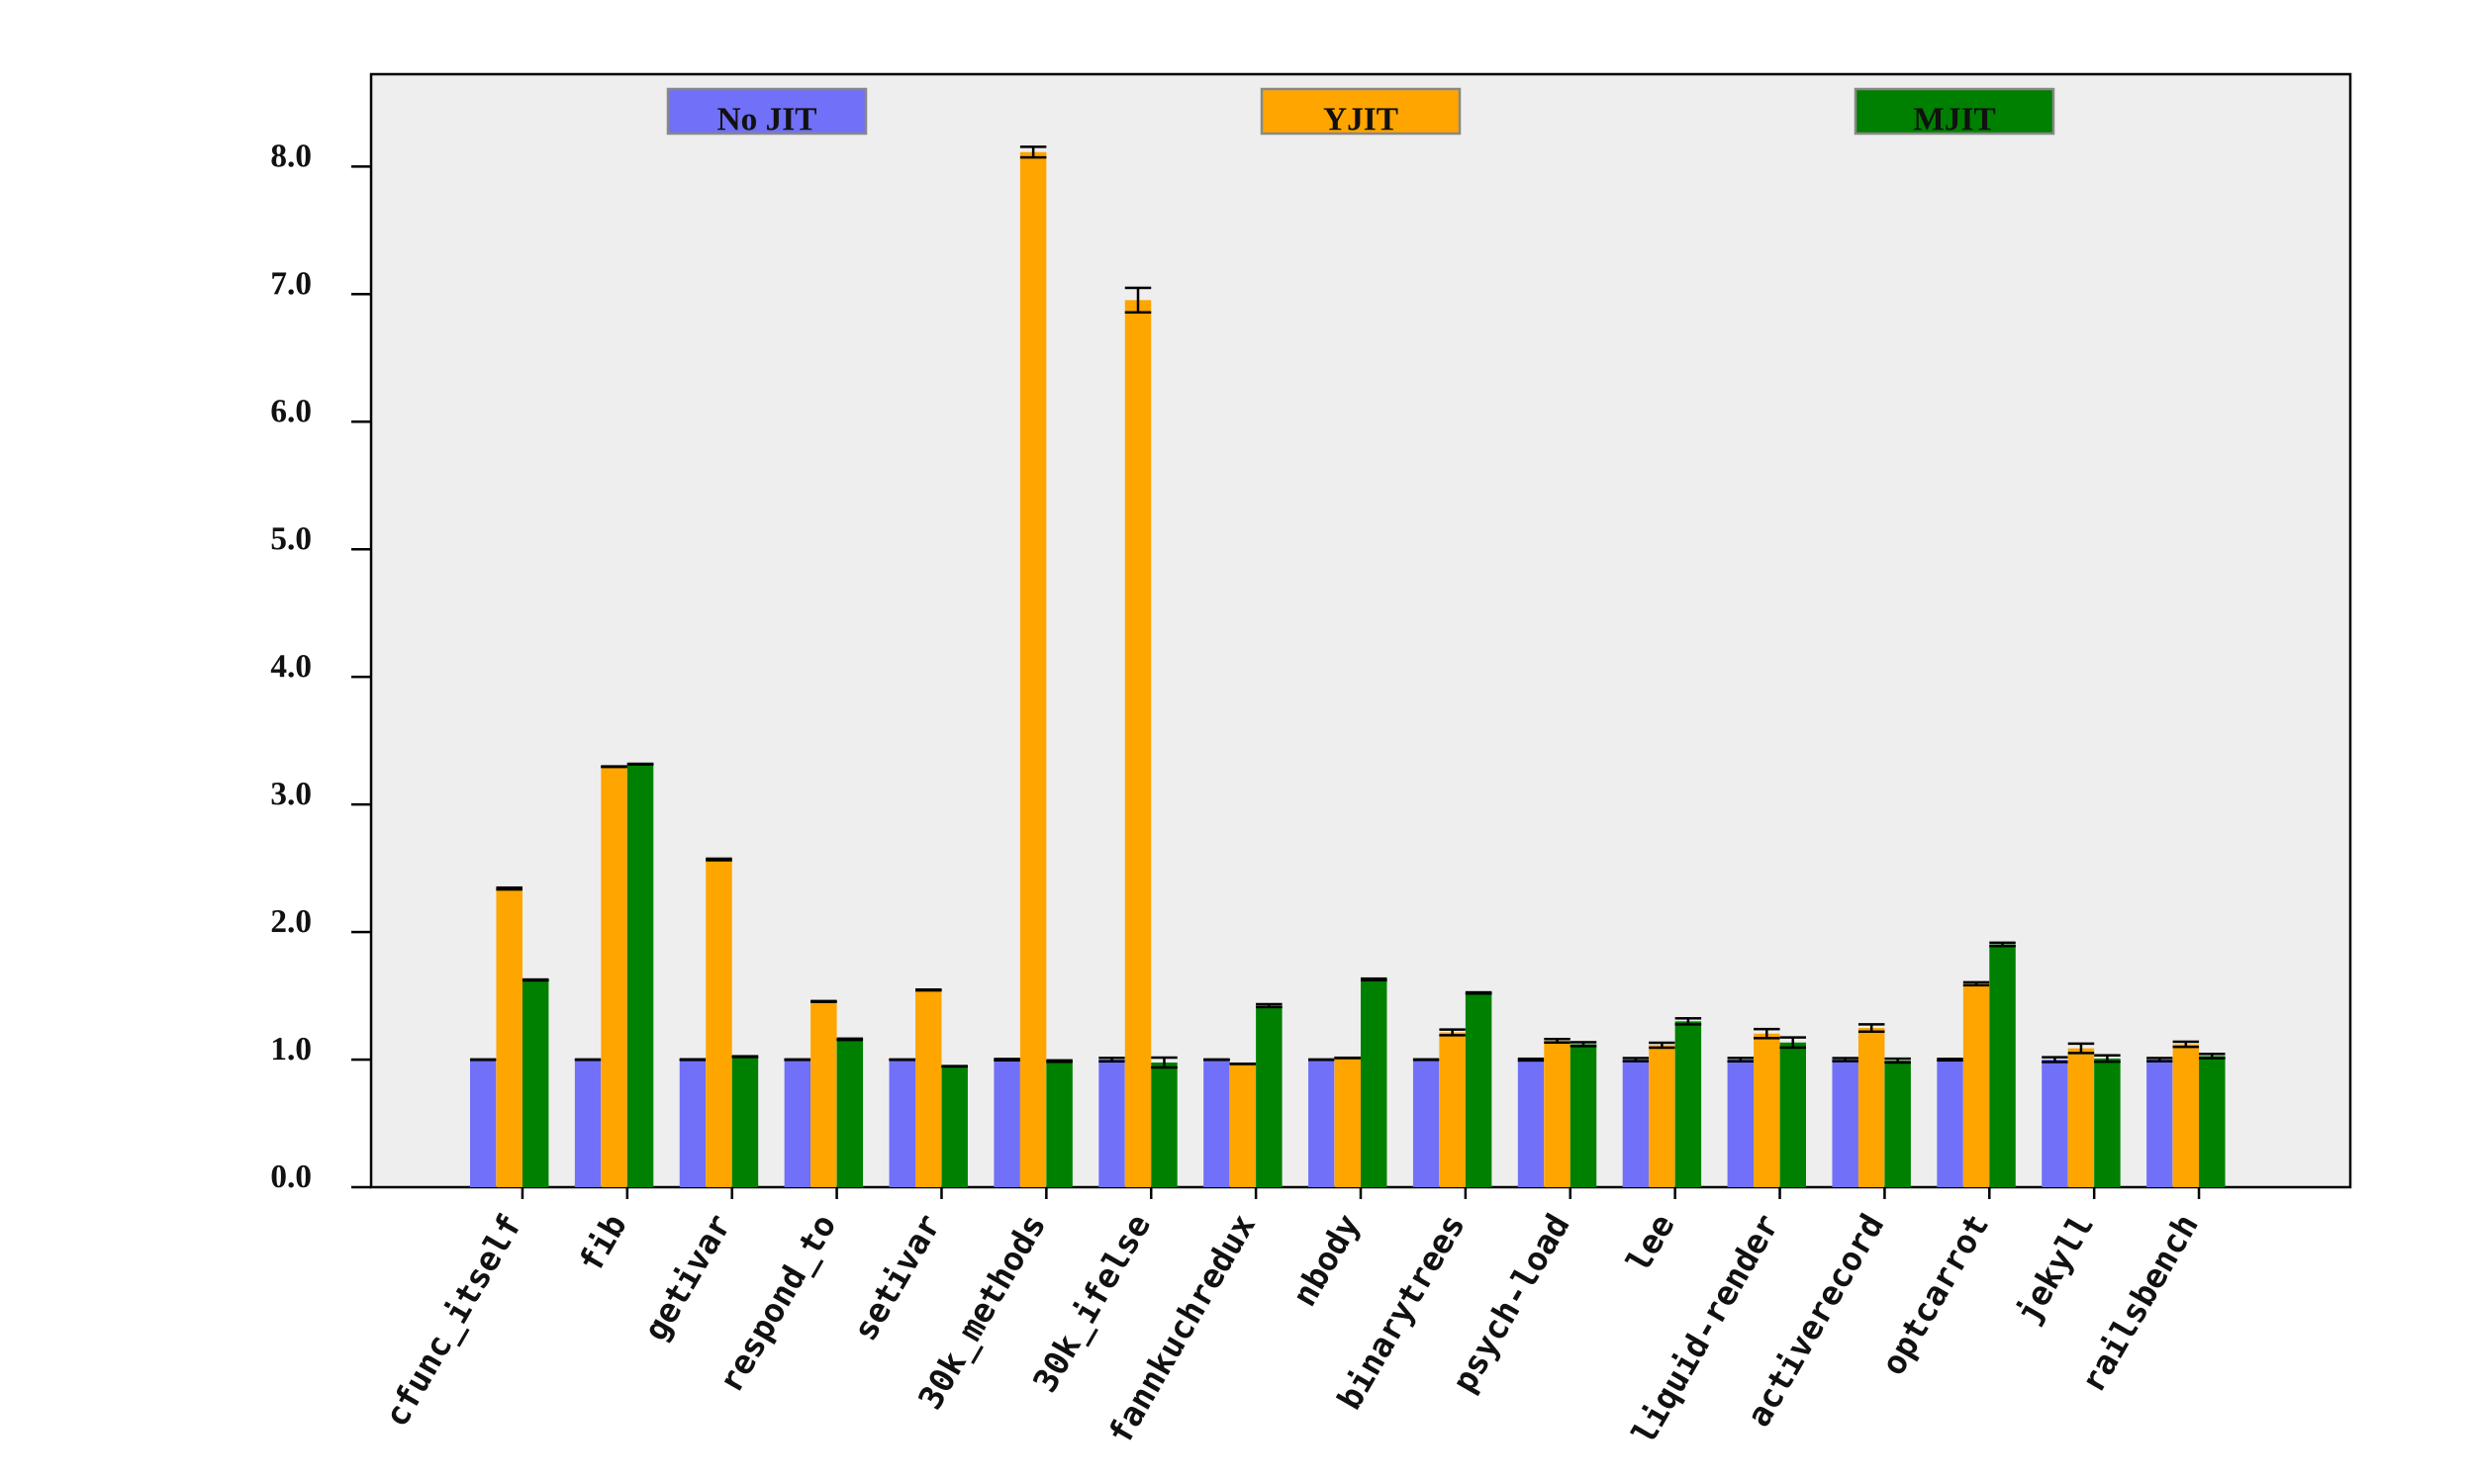
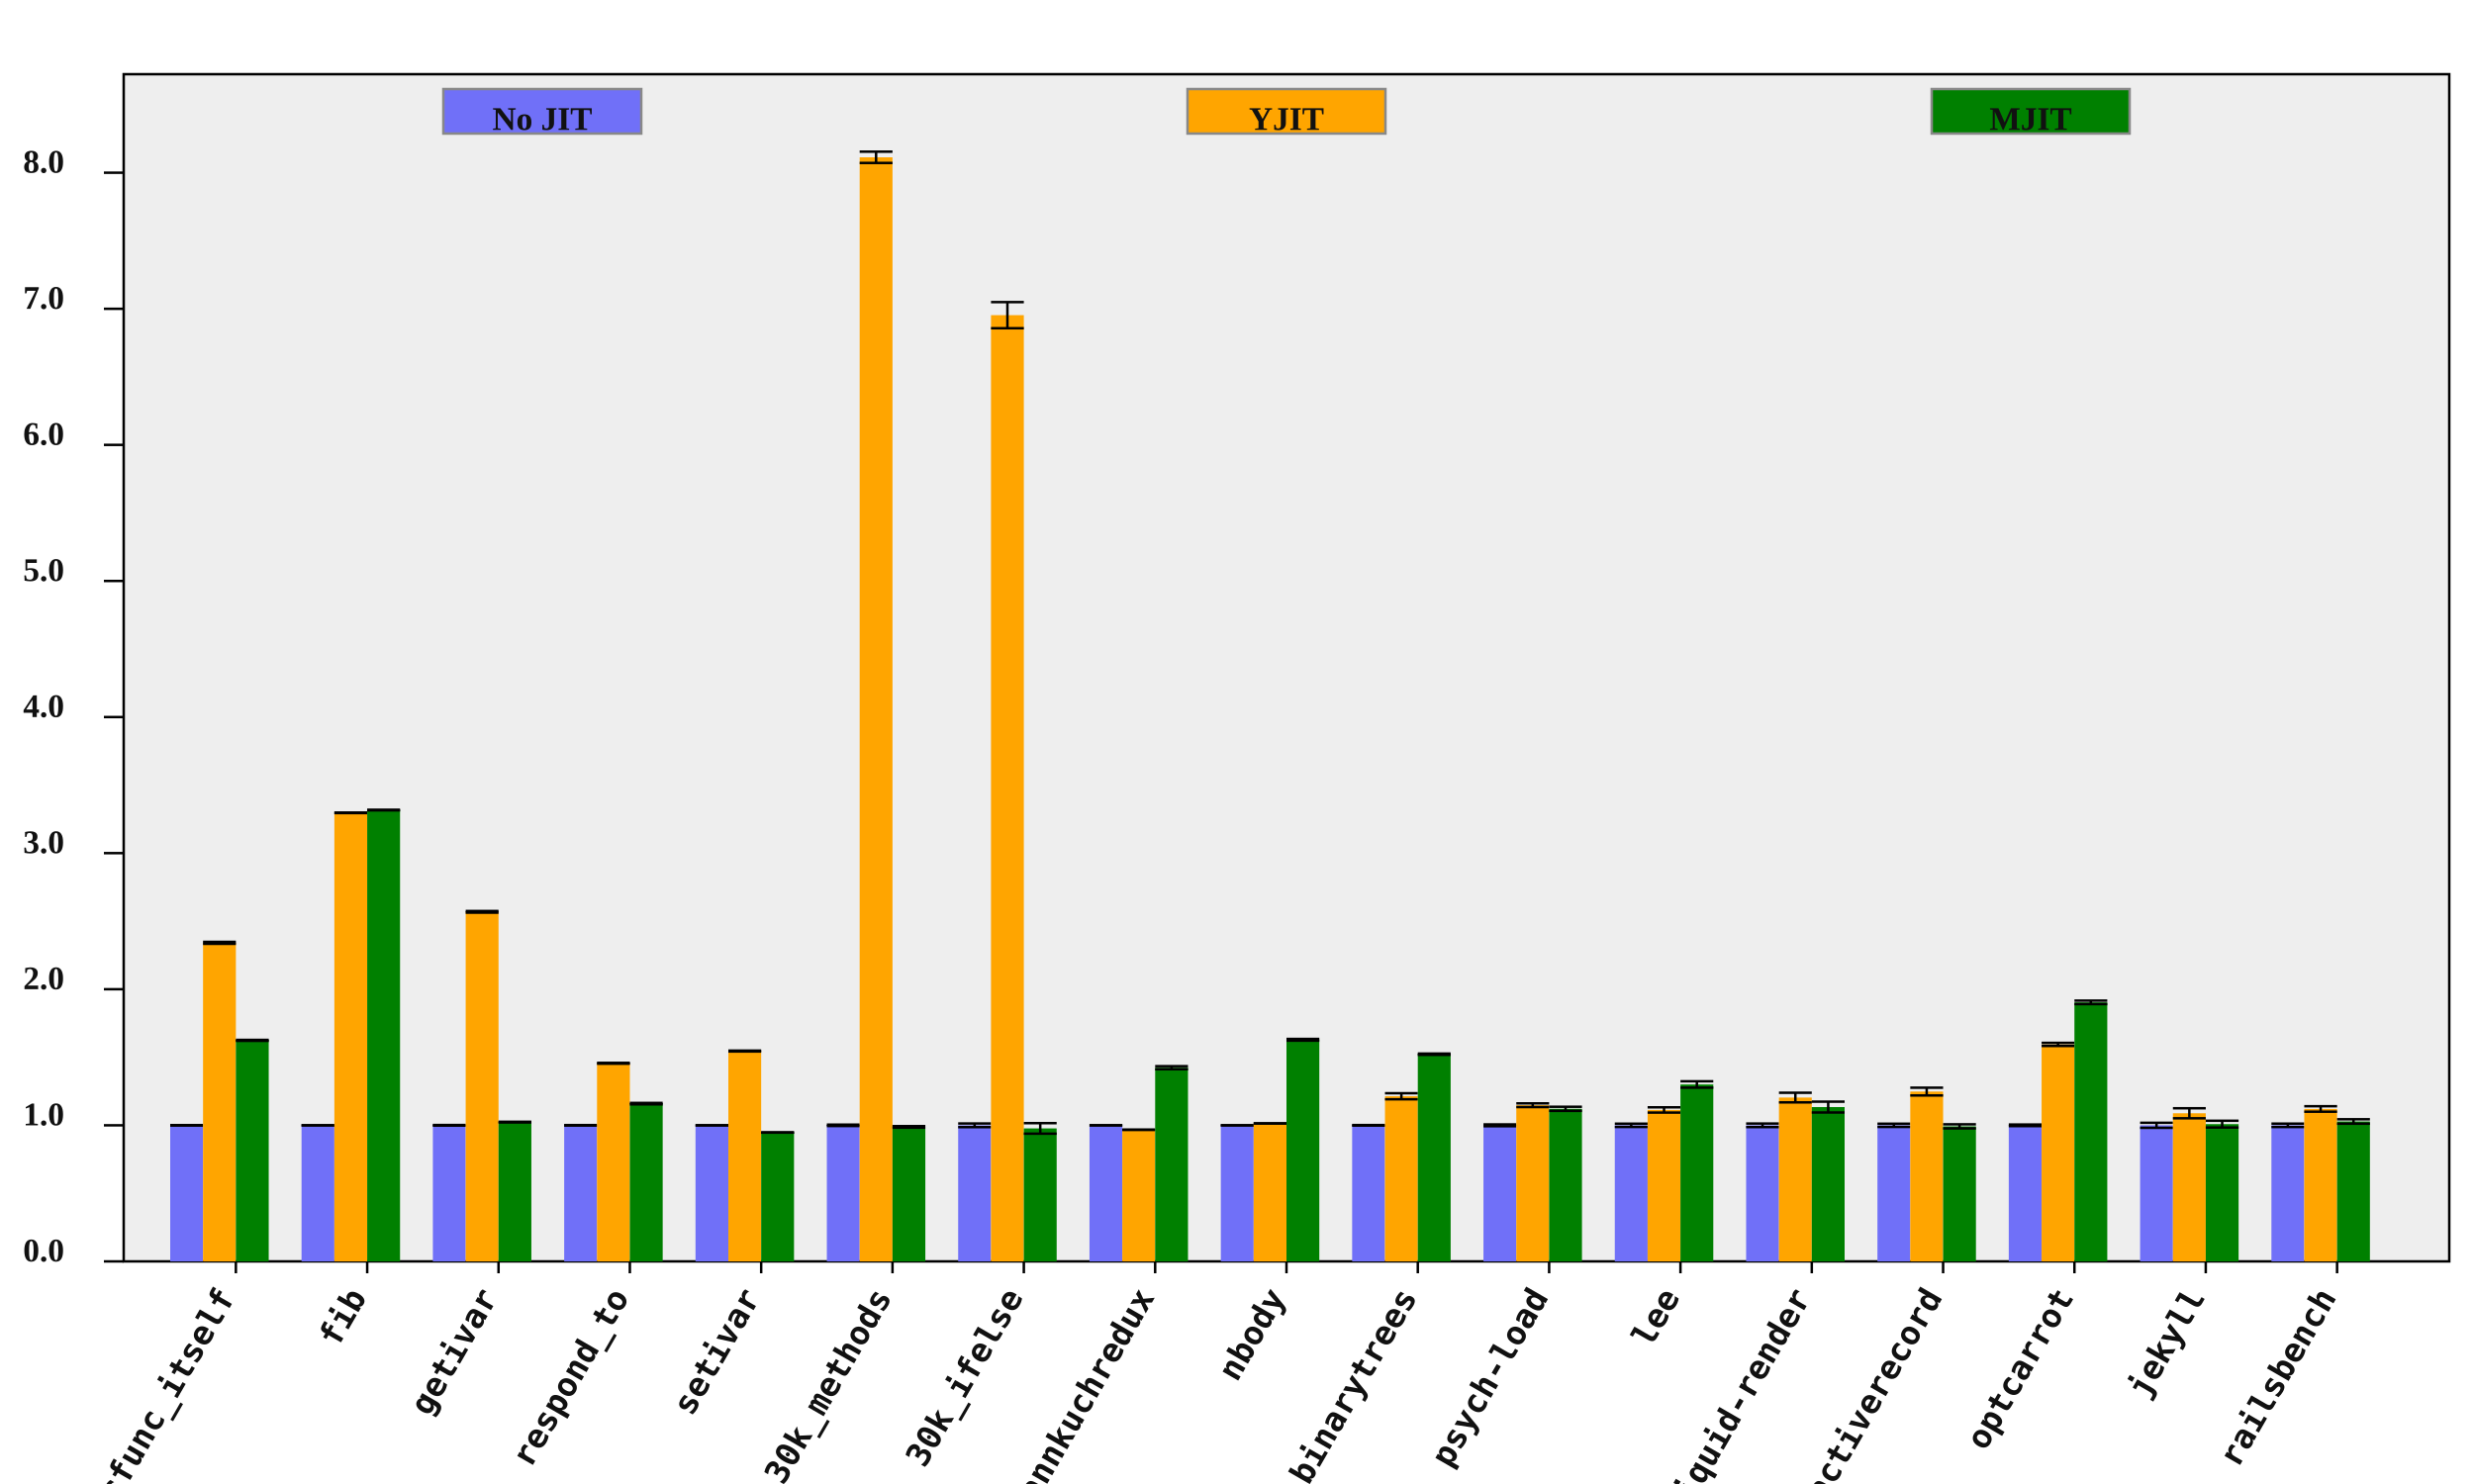
<svg xmlns="http://www.w3.org/2000/svg" viewBox="0 0 1000 600" width="100%" height="100%">
-   <rect x="150.0" y="30.0" width="800" height="450.0" stroke="#000" fill="#EEE" />
-   <line x1="142.0" y1="480.0" x2="150.0" y2="480.0" stroke="#000" />
-   <text x="126.0" y="480.0" text-anchor="end" font-weight="bold" font-size="small" fill="#111">
+   <rect x="50.0" y="30.0" width="940.0" height="480" stroke="#000" fill="#EEE" />
+   <line x1="42.0" y1="510" x2="50.0" y2="510" stroke="#000" />
+   <text x="26" y="510" text-anchor="end" font-weight="bold" font-size="small" fill="#111">
0.0
</text>
-   <line x1="142.0" y1="428.417" x2="150.0" y2="428.417" stroke="#000" />
-   <text x="126.0" y="428.417" text-anchor="end" font-weight="bold" font-size="small" fill="#111">
+   <line x1="42.0" y1="454.978" x2="50.0" y2="454.978" stroke="#000" />
+   <text x="26" y="454.978" text-anchor="end" font-weight="bold" font-size="small" fill="#111">
1.0
</text>
-   <line x1="142.0" y1="376.835" x2="150.0" y2="376.835" stroke="#000" />
-   <text x="126.0" y="376.835" text-anchor="end" font-weight="bold" font-size="small" fill="#111">
+   <line x1="42.0" y1="399.957" x2="50.0" y2="399.957" stroke="#000" />
+   <text x="26" y="399.957" text-anchor="end" font-weight="bold" font-size="small" fill="#111">
2.0
</text>
-   <line x1="142.0" y1="325.252" x2="150.0" y2="325.252" stroke="#000" />
-   <text x="126.0" y="325.252" text-anchor="end" font-weight="bold" font-size="small" fill="#111">
+   <line x1="42.0" y1="344.935" x2="50.0" y2="344.935" stroke="#000" />
+   <text x="26" y="344.935" text-anchor="end" font-weight="bold" font-size="small" fill="#111">
3.0
</text>
-   <line x1="142.0" y1="273.669" x2="150.0" y2="273.669" stroke="#000" />
-   <text x="126.0" y="273.669" text-anchor="end" font-weight="bold" font-size="small" fill="#111">
+   <line x1="42.0" y1="289.914" x2="50.0" y2="289.914" stroke="#000" />
+   <text x="26" y="289.914" text-anchor="end" font-weight="bold" font-size="small" fill="#111">
4.0
</text>
-   <line x1="142.0" y1="222.087" x2="150.0" y2="222.087" stroke="#000" />
-   <text x="126.0" y="222.087" text-anchor="end" font-weight="bold" font-size="small" fill="#111">
+   <line x1="42.0" y1="234.892" x2="50.0" y2="234.892" stroke="#000" />
+   <text x="26" y="234.892" text-anchor="end" font-weight="bold" font-size="small" fill="#111">
5.0
</text>
-   <line x1="142.0" y1="170.504" x2="150.0" y2="170.504" stroke="#000" />
-   <text x="126.0" y="170.504" text-anchor="end" font-weight="bold" font-size="small" fill="#111">
+   <line x1="42.0" y1="179.871" x2="50.0" y2="179.871" stroke="#000" />
+   <text x="26" y="179.871" text-anchor="end" font-weight="bold" font-size="small" fill="#111">
6.0
</text>
-   <line x1="142.0" y1="118.921" x2="150.0" y2="118.921" stroke="#000" />
-   <text x="126.0" y="118.921" text-anchor="end" font-weight="bold" font-size="small" fill="#111">
+   <line x1="42.0" y1="124.849" x2="50.0" y2="124.849" stroke="#000" />
+   <text x="26" y="124.849" text-anchor="end" font-weight="bold" font-size="small" fill="#111">
7.0
</text>
-   <line x1="142.0" y1="67.339" x2="150.0" y2="67.339" stroke="#000" />
-   <text x="126.0" y="67.339" text-anchor="end" font-weight="bold" font-size="small" fill="#111">
+   <line x1="42.0" y1="69.828" x2="50.0" y2="69.828" stroke="#000" />
+   <text x="26" y="69.828" text-anchor="end" font-weight="bold" font-size="small" fill="#111">
8.0
</text>
-   <rect x="270.0" y="36" width="80.0" height="18.0" fill="#7070f8" stroke="#888" />
-   <text x="310.0" y="52.5" font-size="small" text-anchor="middle" font-weight="bold" fill="#111">
+   <rect x="179.2" y="36" width="80.0" height="18.0" fill="#7070f8" stroke="#888" />
+   <text x="219.2" y="52.5" font-size="small" text-anchor="middle" font-weight="bold" fill="#111">
No JIT
</text>
-   <rect x="510.0" y="36" width="80.0" height="18.0" fill="orange" stroke="#888" />
-   <text x="550.0" y="52.5" font-size="small" text-anchor="middle" font-weight="bold" fill="#111">
+   <rect x="480" y="36" width="80.0" height="18.0" fill="orange" stroke="#888" />
+   <text x="520" y="52.5" font-size="small" text-anchor="middle" font-weight="bold" fill="#111">
YJIT
</text>
-   <rect x="750.0" y="36" width="80.0" height="18.0" fill="green" stroke="#888" />
-   <text x="790.0" y="52.5" font-size="small" text-anchor="middle" font-weight="bold" fill="#111">
+   <rect x="780.8" y="36" width="80.0" height="18.0" fill="green" stroke="#888" />
+   <text x="820.8" y="52.5" font-size="small" text-anchor="middle" font-weight="bold" fill="#111">
MJIT
</text>
-   <rect x="190.0" y="428.417" width="10.588" height="51.583" fill="#7070f8" />
-   <line x1="190.0" y1="428.34" x2="200.588" y2="428.34" stroke="#000" />
-   <line x1="190.0" y1="428.495" x2="200.588" y2="428.495" stroke="#000" />
-   <line x1="195.294" y1="428.34" x2="195.294" y2="428.495" stroke="#000" />
-   <rect x="200.588" y="359.252" width="10.588" height="120.748" fill="orange" />
-   <line x1="200.588" y1="358.878" x2="211.176" y2="358.878" stroke="#000" />
-   <line x1="200.588" y1="359.626" x2="211.176" y2="359.626" stroke="#000" />
-   <line x1="205.882" y1="358.878" x2="205.882" y2="359.626" stroke="#000" />
-   <rect x="211.176" y="396.215" width="10.588" height="83.785" fill="green" />
-   <line x1="211.176" y1="396.031" x2="221.765" y2="396.031" stroke="#000" />
-   <line x1="211.176" y1="396.4" x2="221.765" y2="396.4" stroke="#000" />
-   <line x1="216.471" y1="396.031" x2="216.471" y2="396.4" stroke="#000" />
-   <line x1="211.176" y1="480.0" x2="211.176" y2="484.8" stroke="#000" />
-   <text x="211.176" y="494.4" fill="#111" font-size="small" font-family="monospace" font-weight="bold" text-anchor="end" transform="rotate(-60, 211.1765, 494.4)">
+   <rect x="68.8" y="454.978" width="13.271" height="55.022" fill="#7070f8" />
+   <line x1="68.8" y1="454.896" x2="82.071" y2="454.896" stroke="#000" />
+   <line x1="68.8" y1="455.061" x2="82.071" y2="455.061" stroke="#000" />
+   <line x1="75.435" y1="454.896" x2="75.435" y2="455.061" stroke="#000" />
+   <rect x="82.071" y="381.202" width="13.271" height="128.798" fill="orange" />
+   <line x1="82.071" y1="380.803" x2="95.341" y2="380.803" stroke="#000" />
+   <line x1="82.071" y1="381.601" x2="95.341" y2="381.601" stroke="#000" />
+   <line x1="88.706" y1="380.803" x2="88.706" y2="381.601" stroke="#000" />
+   <rect x="95.341" y="420.63" width="13.271" height="89.37" fill="green" />
+   <line x1="95.341" y1="420.433" x2="108.612" y2="420.433" stroke="#000" />
+   <line x1="95.341" y1="420.827" x2="108.612" y2="420.827" stroke="#000" />
+   <line x1="101.976" y1="420.433" x2="101.976" y2="420.827" stroke="#000" />
+   <line x1="95.341" y1="510.0" x2="95.341" y2="514.8" stroke="#000" />
+   <text x="95.341" y="524.4" fill="#111" font-size="small" font-family="monospace" font-weight="bold" text-anchor="end" transform="rotate(-60, 95.34118, 524.4)">
cfunc_itself
</text>
-   <rect x="232.353" y="428.417" width="10.588" height="51.583" fill="#7070f8" />
-   <line x1="232.353" y1="428.397" x2="242.941" y2="428.397" stroke="#000" />
-   <line x1="232.353" y1="428.438" x2="242.941" y2="428.438" stroke="#000" />
-   <line x1="237.647" y1="428.397" x2="237.647" y2="428.438" stroke="#000" />
-   <rect x="242.941" y="309.968" width="10.588" height="170.032" fill="orange" />
-   <line x1="242.941" y1="309.871" x2="253.529" y2="309.871" stroke="#000" />
-   <line x1="242.941" y1="310.065" x2="253.529" y2="310.065" stroke="#000" />
-   <line x1="248.235" y1="309.871" x2="248.235" y2="310.065" stroke="#000" />
-   <rect x="253.529" y="308.926" width="10.588" height="171.074" fill="green" />
-   <line x1="253.529" y1="308.814" x2="264.118" y2="308.814" stroke="#000" />
-   <line x1="253.529" y1="309.038" x2="264.118" y2="309.038" stroke="#000" />
-   <line x1="258.824" y1="308.814" x2="258.824" y2="309.038" stroke="#000" />
-   <line x1="253.529" y1="480.0" x2="253.529" y2="484.8" stroke="#000" />
-   <text x="253.529" y="494.4" fill="#111" font-size="small" font-family="monospace" font-weight="bold" text-anchor="end" transform="rotate(-60, 253.5294, 494.4)">
+   <rect x="121.882" y="454.978" width="13.271" height="55.022" fill="#7070f8" />
+   <line x1="121.882" y1="454.957" x2="135.153" y2="454.957" stroke="#000" />
+   <line x1="121.882" y1="455" x2="135.153" y2="455" stroke="#000" />
+   <line x1="128.518" y1="454.957" x2="128.518" y2="455" stroke="#000" />
+   <rect x="135.153" y="328.632" width="13.271" height="181.368" fill="orange" />
+   <line x1="135.153" y1="328.529" x2="148.424" y2="328.529" stroke="#000" />
+   <line x1="135.153" y1="328.736" x2="148.424" y2="328.736" stroke="#000" />
+   <line x1="141.788" y1="328.529" x2="141.788" y2="328.736" stroke="#000" />
+   <rect x="148.424" y="327.521" width="13.271" height="182.479" fill="green" />
+   <line x1="148.424" y1="327.402" x2="161.694" y2="327.402" stroke="#000" />
+   <line x1="148.424" y1="327.641" x2="161.694" y2="327.641" stroke="#000" />
+   <line x1="155.059" y1="327.402" x2="155.059" y2="327.641" stroke="#000" />
+   <line x1="148.424" y1="510.0" x2="148.424" y2="514.8" stroke="#000" />
+   <text x="148.424" y="524.4" fill="#111" font-size="small" font-family="monospace" font-weight="bold" text-anchor="end" transform="rotate(-60, 148.4235, 524.4)">
fib
</text>
-   <rect x="274.706" y="428.417" width="10.588" height="51.583" fill="#7070f8" />
-   <line x1="274.706" y1="428.299" x2="285.294" y2="428.299" stroke="#000" />
-   <line x1="274.706" y1="428.536" x2="285.294" y2="428.536" stroke="#000" />
-   <line x1="280.0" y1="428.299" x2="280.0" y2="428.536" stroke="#000" />
-   <rect x="285.294" y="347.496" width="10.588" height="132.504" fill="orange" />
-   <line x1="285.294" y1="347.182" x2="295.882" y2="347.182" stroke="#000" />
-   <line x1="285.294" y1="347.81" x2="295.882" y2="347.81" stroke="#000" />
-   <line x1="290.588" y1="347.182" x2="290.588" y2="347.81" stroke="#000" />
-   <rect x="295.882" y="427.202" width="10.588" height="52.798" fill="green" />
-   <line x1="295.882" y1="427.069" x2="306.471" y2="427.069" stroke="#000" />
-   <line x1="295.882" y1="427.336" x2="306.471" y2="427.336" stroke="#000" />
-   <line x1="301.176" y1="427.069" x2="301.176" y2="427.336" stroke="#000" />
-   <line x1="295.882" y1="480.0" x2="295.882" y2="484.8" stroke="#000" />
-   <text x="295.882" y="494.4" fill="#111" font-size="small" font-family="monospace" font-weight="bold" text-anchor="end" transform="rotate(-60, 295.8824, 494.4)">
+   <rect x="174.965" y="454.978" width="13.271" height="55.022" fill="#7070f8" />
+   <line x1="174.965" y1="454.852" x2="188.235" y2="454.852" stroke="#000" />
+   <line x1="174.965" y1="455.105" x2="188.235" y2="455.105" stroke="#000" />
+   <line x1="181.6" y1="454.852" x2="181.6" y2="455.105" stroke="#000" />
+   <rect x="188.235" y="368.662" width="13.271" height="141.338" fill="orange" />
+   <line x1="188.235" y1="368.327" x2="201.506" y2="368.327" stroke="#000" />
+   <line x1="188.235" y1="368.997" x2="201.506" y2="368.997" stroke="#000" />
+   <line x1="194.871" y1="368.327" x2="194.871" y2="368.997" stroke="#000" />
+   <rect x="201.506" y="453.682" width="13.271" height="56.318" fill="green" />
+   <line x1="201.506" y1="453.54" x2="214.776" y2="453.54" stroke="#000" />
+   <line x1="201.506" y1="453.825" x2="214.776" y2="453.825" stroke="#000" />
+   <line x1="208.141" y1="453.54" x2="208.141" y2="453.825" stroke="#000" />
+   <line x1="201.506" y1="510.0" x2="201.506" y2="514.8" stroke="#000" />
+   <text x="201.506" y="524.4" fill="#111" font-size="small" font-family="monospace" font-weight="bold" text-anchor="end" transform="rotate(-60, 201.5059, 524.4)">
getivar
</text>
-   <rect x="317.059" y="428.417" width="10.588" height="51.583" fill="#7070f8" />
-   <line x1="317.059" y1="428.329" x2="327.647" y2="428.329" stroke="#000" />
-   <line x1="317.059" y1="428.506" x2="327.647" y2="428.506" stroke="#000" />
-   <line x1="322.353" y1="428.329" x2="322.353" y2="428.506" stroke="#000" />
-   <rect x="327.647" y="404.901" width="10.588" height="75.099" fill="orange" />
-   <line x1="327.647" y1="404.739" x2="338.235" y2="404.739" stroke="#000" />
-   <line x1="327.647" y1="405.063" x2="338.235" y2="405.063" stroke="#000" />
-   <line x1="332.941" y1="404.739" x2="332.941" y2="405.063" stroke="#000" />
-   <rect x="338.235" y="420.2" width="10.588" height="59.8" fill="green" />
-   <line x1="338.235" y1="419.927" x2="348.824" y2="419.927" stroke="#000" />
-   <line x1="338.235" y1="420.473" x2="348.824" y2="420.473" stroke="#000" />
-   <line x1="343.529" y1="419.927" x2="343.529" y2="420.473" stroke="#000" />
-   <line x1="338.235" y1="480.0" x2="338.235" y2="484.8" stroke="#000" />
-   <text x="338.235" y="494.4" fill="#111" font-size="small" font-family="monospace" font-weight="bold" text-anchor="end" transform="rotate(-60, 338.2353, 494.4)">
+   <rect x="228.047" y="454.978" width="13.271" height="55.022" fill="#7070f8" />
+   <line x1="228.047" y1="454.884" x2="241.318" y2="454.884" stroke="#000" />
+   <line x1="228.047" y1="455.073" x2="241.318" y2="455.073" stroke="#000" />
+   <line x1="234.682" y1="454.884" x2="234.682" y2="455.073" stroke="#000" />
+   <rect x="241.318" y="429.894" width="13.271" height="80.106" fill="orange" />
+   <line x1="241.318" y1="429.721" x2="254.588" y2="429.721" stroke="#000" />
+   <line x1="241.318" y1="430.067" x2="254.588" y2="430.067" stroke="#000" />
+   <line x1="247.953" y1="429.721" x2="247.953" y2="430.067" stroke="#000" />
+   <rect x="254.588" y="446.214" width="13.271" height="63.786" fill="green" />
+   <line x1="254.588" y1="445.923" x2="267.859" y2="445.923" stroke="#000" />
+   <line x1="254.588" y1="446.505" x2="267.859" y2="446.505" stroke="#000" />
+   <line x1="261.224" y1="445.923" x2="261.224" y2="446.505" stroke="#000" />
+   <line x1="254.588" y1="510.0" x2="254.588" y2="514.8" stroke="#000" />
+   <text x="254.588" y="524.4" fill="#111" font-size="small" font-family="monospace" font-weight="bold" text-anchor="end" transform="rotate(-60, 254.5882, 524.4)">
respond_to
</text>
-   <rect x="359.412" y="428.417" width="10.588" height="51.583" fill="#7070f8" />
-   <line x1="359.412" y1="428.392" x2="370" y2="428.392" stroke="#000" />
-   <line x1="359.412" y1="428.443" x2="370" y2="428.443" stroke="#000" />
-   <line x1="364.706" y1="428.392" x2="364.706" y2="428.443" stroke="#000" />
-   <rect x="370" y="400.269" width="10.588" height="79.731" fill="orange" />
-   <line x1="370" y1="400.096" x2="380.588" y2="400.096" stroke="#000" />
-   <line x1="370" y1="400.442" x2="380.588" y2="400.442" stroke="#000" />
-   <line x1="375.294" y1="400.096" x2="375.294" y2="400.442" stroke="#000" />
-   <rect x="380.588" y="431.134" width="10.588" height="48.866" fill="green" />
-   <line x1="380.588" y1="431.081" x2="391.176" y2="431.081" stroke="#000" />
-   <line x1="380.588" y1="431.187" x2="391.176" y2="431.187" stroke="#000" />
-   <line x1="385.882" y1="431.081" x2="385.882" y2="431.187" stroke="#000" />
-   <line x1="380.588" y1="480.0" x2="380.588" y2="484.8" stroke="#000" />
-   <text x="380.588" y="494.4" fill="#111" font-size="small" font-family="monospace" font-weight="bold" text-anchor="end" transform="rotate(-60, 380.5882, 494.4)">
+   <rect x="281.129" y="454.978" width="13.271" height="55.022" fill="#7070f8" />
+   <line x1="281.129" y1="454.951" x2="294.4" y2="454.951" stroke="#000" />
+   <line x1="281.129" y1="455.006" x2="294.4" y2="455.006" stroke="#000" />
+   <line x1="287.765" y1="454.951" x2="287.765" y2="455.006" stroke="#000" />
+   <rect x="294.4" y="424.953" width="13.271" height="85.047" fill="orange" />
+   <line x1="294.4" y1="424.769" x2="307.671" y2="424.769" stroke="#000" />
+   <line x1="294.4" y1="425.138" x2="307.671" y2="425.138" stroke="#000" />
+   <line x1="301.035" y1="424.769" x2="301.035" y2="425.138" stroke="#000" />
+   <rect x="307.671" y="457.876" width="13.271" height="52.124" fill="green" />
+   <line x1="307.671" y1="457.82" x2="320.941" y2="457.82" stroke="#000" />
+   <line x1="307.671" y1="457.933" x2="320.941" y2="457.933" stroke="#000" />
+   <line x1="314.306" y1="457.82" x2="314.306" y2="457.933" stroke="#000" />
+   <line x1="307.671" y1="510.0" x2="307.671" y2="514.8" stroke="#000" />
+   <text x="307.671" y="524.4" fill="#111" font-size="small" font-family="monospace" font-weight="bold" text-anchor="end" transform="rotate(-60, 307.6706, 524.4)">
setivar
</text>
-   <rect x="401.765" y="428.417" width="10.588" height="51.583" fill="#7070f8" />
-   <line x1="401.765" y1="428.154" x2="412.353" y2="428.154" stroke="#000" />
-   <line x1="401.765" y1="428.681" x2="412.353" y2="428.681" stroke="#000" />
-   <line x1="407.059" y1="428.154" x2="407.059" y2="428.681" stroke="#000" />
-   <rect x="412.353" y="61.5" width="10.588" height="418.5" fill="orange" />
-   <line x1="412.353" y1="59.36" x2="422.941" y2="59.36" stroke="#000" />
-   <line x1="412.353" y1="63.64" x2="422.941" y2="63.64" stroke="#000" />
-   <line x1="417.647" y1="59.36" x2="417.647" y2="63.64" stroke="#000" />
-   <rect x="422.941" y="429.016" width="10.588" height="50.984" fill="green" />
-   <line x1="422.941" y1="428.723" x2="433.529" y2="428.723" stroke="#000" />
-   <line x1="422.941" y1="429.308" x2="433.529" y2="429.308" stroke="#000" />
-   <line x1="428.235" y1="428.723" x2="428.235" y2="429.308" stroke="#000" />
-   <line x1="422.941" y1="480.0" x2="422.941" y2="484.8" stroke="#000" />
-   <text x="422.941" y="494.4" fill="#111" font-size="small" font-family="monospace" font-weight="bold" text-anchor="end" transform="rotate(-60, 422.9412, 494.4)">
+   <rect x="334.212" y="454.978" width="13.271" height="55.022" fill="#7070f8" />
+   <line x1="334.212" y1="454.698" x2="347.482" y2="454.698" stroke="#000" />
+   <line x1="334.212" y1="455.259" x2="347.482" y2="455.259" stroke="#000" />
+   <line x1="340.847" y1="454.698" x2="340.847" y2="455.259" stroke="#000" />
+   <rect x="347.482" y="63.6" width="13.271" height="446.4" fill="orange" />
+   <line x1="347.482" y1="61.318" x2="360.753" y2="61.318" stroke="#000" />
+   <line x1="347.482" y1="65.882" x2="360.753" y2="65.882" stroke="#000" />
+   <line x1="354.118" y1="61.318" x2="354.118" y2="65.882" stroke="#000" />
+   <rect x="360.753" y="455.617" width="13.271" height="54.383" fill="green" />
+   <line x1="360.753" y1="455.305" x2="374.024" y2="455.305" stroke="#000" />
+   <line x1="360.753" y1="455.929" x2="374.024" y2="455.929" stroke="#000" />
+   <line x1="367.388" y1="455.305" x2="367.388" y2="455.929" stroke="#000" />
+   <line x1="360.753" y1="510.0" x2="360.753" y2="514.8" stroke="#000" />
+   <text x="360.753" y="524.4" fill="#111" font-size="small" font-family="monospace" font-weight="bold" text-anchor="end" transform="rotate(-60, 360.7529, 524.4)">
30k_methods
</text>
-   <rect x="444.118" y="428.417" width="10.588" height="51.583" fill="#7070f8" />
-   <line x1="444.118" y1="427.725" x2="454.706" y2="427.725" stroke="#000" />
-   <line x1="444.118" y1="429.109" x2="454.706" y2="429.109" stroke="#000" />
-   <line x1="449.412" y1="427.725" x2="449.412" y2="429.109" stroke="#000" />
-   <rect x="454.706" y="121.337" width="10.588" height="358.663" fill="orange" />
-   <line x1="454.706" y1="116.384" x2="465.294" y2="116.384" stroke="#000" />
-   <line x1="454.706" y1="126.289" x2="465.294" y2="126.289" stroke="#000" />
-   <line x1="460" y1="116.384" x2="460" y2="126.289" stroke="#000" />
-   <rect x="465.294" y="429.59" width="10.588" height="50.41" fill="green" />
-   <line x1="465.294" y1="427.599" x2="475.882" y2="427.599" stroke="#000" />
-   <line x1="465.294" y1="431.581" x2="475.882" y2="431.581" stroke="#000" />
-   <line x1="470.588" y1="427.599" x2="470.588" y2="431.581" stroke="#000" />
-   <line x1="465.294" y1="480.0" x2="465.294" y2="484.8" stroke="#000" />
-   <text x="465.294" y="494.4" fill="#111" font-size="small" font-family="monospace" font-weight="bold" text-anchor="end" transform="rotate(-60, 465.2941, 494.4)">
+   <rect x="387.294" y="454.978" width="13.271" height="55.022" fill="#7070f8" />
+   <line x1="387.294" y1="454.24" x2="400.565" y2="454.24" stroke="#000" />
+   <line x1="387.294" y1="455.717" x2="400.565" y2="455.717" stroke="#000" />
+   <line x1="393.929" y1="454.24" x2="393.929" y2="455.717" stroke="#000" />
+   <rect x="400.565" y="127.426" width="13.271" height="382.574" fill="orange" />
+   <line x1="400.565" y1="122.143" x2="413.835" y2="122.143" stroke="#000" />
+   <line x1="400.565" y1="132.709" x2="413.835" y2="132.709" stroke="#000" />
+   <line x1="407.2" y1="122.143" x2="407.2" y2="132.709" stroke="#000" />
+   <rect x="413.835" y="456.229" width="13.271" height="53.771" fill="green" />
+   <line x1="413.835" y1="454.105" x2="427.106" y2="454.105" stroke="#000" />
+   <line x1="413.835" y1="458.354" x2="427.106" y2="458.354" stroke="#000" />
+   <line x1="420.471" y1="454.105" x2="420.471" y2="458.354" stroke="#000" />
+   <line x1="413.835" y1="510.0" x2="413.835" y2="514.8" stroke="#000" />
+   <text x="413.835" y="524.4" fill="#111" font-size="small" font-family="monospace" font-weight="bold" text-anchor="end" transform="rotate(-60, 413.8353, 524.4)">
30k_ifelse
</text>
-   <rect x="486.471" y="428.417" width="10.588" height="51.583" fill="#7070f8" />
-   <line x1="486.471" y1="428.388" x2="497.059" y2="428.388" stroke="#000" />
-   <line x1="486.471" y1="428.447" x2="497.059" y2="428.447" stroke="#000" />
-   <line x1="491.765" y1="428.388" x2="491.765" y2="428.447" stroke="#000" />
-   <rect x="497.059" y="430.108" width="10.588" height="49.892" fill="orange" />
-   <line x1="497.059" y1="430.079" x2="507.647" y2="430.079" stroke="#000" />
-   <line x1="497.059" y1="430.137" x2="507.647" y2="430.137" stroke="#000" />
-   <line x1="502.353" y1="430.079" x2="502.353" y2="430.137" stroke="#000" />
-   <rect x="507.647" y="406.583" width="10.588" height="73.417" fill="green" />
-   <line x1="507.647" y1="406" x2="518.235" y2="406" stroke="#000" />
-   <line x1="507.647" y1="407.166" x2="518.235" y2="407.166" stroke="#000" />
-   <line x1="512.941" y1="406" x2="512.941" y2="407.166" stroke="#000" />
-   <line x1="507.647" y1="480.0" x2="507.647" y2="484.8" stroke="#000" />
-   <text x="507.647" y="494.4" fill="#111" font-size="small" font-family="monospace" font-weight="bold" text-anchor="end" transform="rotate(-60, 507.6471, 494.4)">
+   <rect x="440.376" y="454.978" width="13.271" height="55.022" fill="#7070f8" />
+   <line x1="440.376" y1="454.947" x2="453.647" y2="454.947" stroke="#000" />
+   <line x1="440.376" y1="455.01" x2="453.647" y2="455.01" stroke="#000" />
+   <line x1="447.012" y1="454.947" x2="447.012" y2="455.01" stroke="#000" />
+   <rect x="453.647" y="456.782" width="13.271" height="53.218" fill="orange" />
+   <line x1="453.647" y1="456.751" x2="466.918" y2="456.751" stroke="#000" />
+   <line x1="453.647" y1="456.813" x2="466.918" y2="456.813" stroke="#000" />
+   <line x1="460.282" y1="456.751" x2="460.282" y2="456.813" stroke="#000" />
+   <rect x="466.918" y="431.688" width="13.271" height="78.312" fill="green" />
+   <line x1="466.918" y1="431.067" x2="480.188" y2="431.067" stroke="#000" />
+   <line x1="466.918" y1="432.31" x2="480.188" y2="432.31" stroke="#000" />
+   <line x1="473.553" y1="431.067" x2="473.553" y2="432.31" stroke="#000" />
+   <line x1="466.918" y1="510.0" x2="466.918" y2="514.8" stroke="#000" />
+   <text x="466.918" y="524.4" fill="#111" font-size="small" font-family="monospace" font-weight="bold" text-anchor="end" transform="rotate(-60, 466.9176, 524.4)">
fannkuchredux
</text>
-   <rect x="528.824" y="428.417" width="10.588" height="51.583" fill="#7070f8" />
-   <line x1="528.824" y1="428.4" x2="539.412" y2="428.4" stroke="#000" />
-   <line x1="528.824" y1="428.434" x2="539.412" y2="428.434" stroke="#000" />
-   <line x1="534.118" y1="428.4" x2="534.118" y2="428.434" stroke="#000" />
-   <rect x="539.412" y="427.702" width="10.588" height="52.298" fill="orange" />
-   <line x1="539.412" y1="427.677" x2="550.0" y2="427.677" stroke="#000" />
-   <line x1="539.412" y1="427.726" x2="550.0" y2="427.726" stroke="#000" />
-   <line x1="544.706" y1="427.677" x2="544.706" y2="427.726" stroke="#000" />
-   <rect x="550" y="395.999" width="10.588" height="84.001" fill="green" />
-   <line x1="550" y1="395.671" x2="560.588" y2="395.671" stroke="#000" />
-   <line x1="550" y1="396.328" x2="560.588" y2="396.328" stroke="#000" />
-   <line x1="555.294" y1="395.671" x2="555.294" y2="396.328" stroke="#000" />
-   <line x1="550" y1="480.0" x2="550" y2="484.8" stroke="#000" />
-   <text x="550" y="494.4" fill="#111" font-size="small" font-family="monospace" font-weight="bold" text-anchor="end" transform="rotate(-60, 550, 494.4)">
+   <rect x="493.459" y="454.978" width="13.271" height="55.022" fill="#7070f8" />
+   <line x1="493.459" y1="454.96" x2="506.729" y2="454.96" stroke="#000" />
+   <line x1="493.459" y1="454.997" x2="506.729" y2="454.997" stroke="#000" />
+   <line x1="500.094" y1="454.96" x2="500.094" y2="454.997" stroke="#000" />
+   <rect x="506.729" y="454.215" width="13.271" height="55.785" fill="orange" />
+   <line x1="506.729" y1="454.189" x2="520.0" y2="454.189" stroke="#000" />
+   <line x1="506.729" y1="454.241" x2="520.0" y2="454.241" stroke="#000" />
+   <line x1="513.365" y1="454.189" x2="513.365" y2="454.241" stroke="#000" />
+   <rect x="520" y="420.399" width="13.271" height="89.601" fill="green" />
+   <line x1="520" y1="420.049" x2="533.271" y2="420.049" stroke="#000" />
+   <line x1="520" y1="420.75" x2="533.271" y2="420.75" stroke="#000" />
+   <line x1="526.635" y1="420.049" x2="526.635" y2="420.75" stroke="#000" />
+   <line x1="520" y1="510.0" x2="520" y2="514.8" stroke="#000" />
+   <text x="520" y="524.4" fill="#111" font-size="small" font-family="monospace" font-weight="bold" text-anchor="end" transform="rotate(-60, 520, 524.4)">
nbody
</text>
-   <rect x="571.176" y="428.417" width="10.588" height="51.583" fill="#7070f8" />
-   <line x1="571.176" y1="428.319" x2="581.765" y2="428.319" stroke="#000" />
-   <line x1="571.176" y1="428.516" x2="581.765" y2="428.516" stroke="#000" />
-   <line x1="576.471" y1="428.319" x2="576.471" y2="428.516" stroke="#000" />
-   <rect x="581.765" y="417.403" width="10.588" height="62.597" fill="orange" />
-   <line x1="581.765" y1="416.255" x2="592.353" y2="416.255" stroke="#000" />
-   <line x1="581.765" y1="418.55" x2="592.353" y2="418.55" stroke="#000" />
-   <line x1="587.059" y1="416.255" x2="587.059" y2="418.55" stroke="#000" />
-   <rect x="592.353" y="401.466" width="10.588" height="78.534" fill="green" />
-   <line x1="592.353" y1="401.221" x2="602.941" y2="401.221" stroke="#000" />
-   <line x1="592.353" y1="401.712" x2="602.941" y2="401.712" stroke="#000" />
-   <line x1="597.647" y1="401.221" x2="597.647" y2="401.712" stroke="#000" />
-   <line x1="592.353" y1="480.0" x2="592.353" y2="484.8" stroke="#000" />
-   <text x="592.353" y="494.4" fill="#111" font-size="small" font-family="monospace" font-weight="bold" text-anchor="end" transform="rotate(-60, 592.3529, 494.4)">
+   <rect x="546.541" y="454.978" width="13.271" height="55.022" fill="#7070f8" />
+   <line x1="546.541" y1="454.873" x2="559.812" y2="454.873" stroke="#000" />
+   <line x1="546.541" y1="455.084" x2="559.812" y2="455.084" stroke="#000" />
+   <line x1="553.176" y1="454.873" x2="553.176" y2="455.084" stroke="#000" />
+   <rect x="559.812" y="443.23" width="13.271" height="66.77" fill="orange" />
+   <line x1="559.812" y1="442.006" x2="573.082" y2="442.006" stroke="#000" />
+   <line x1="559.812" y1="444.454" x2="573.082" y2="444.454" stroke="#000" />
+   <line x1="566.447" y1="442.006" x2="566.447" y2="444.454" stroke="#000" />
+   <rect x="573.082" y="426.231" width="13.271" height="83.769" fill="green" />
+   <line x1="573.082" y1="425.969" x2="586.353" y2="425.969" stroke="#000" />
+   <line x1="573.082" y1="426.493" x2="586.353" y2="426.493" stroke="#000" />
+   <line x1="579.718" y1="425.969" x2="579.718" y2="426.493" stroke="#000" />
+   <line x1="573.082" y1="510.0" x2="573.082" y2="514.8" stroke="#000" />
+   <text x="573.082" y="524.4" fill="#111" font-size="small" font-family="monospace" font-weight="bold" text-anchor="end" transform="rotate(-60, 573.0824, 524.4)">
binarytrees
</text>
-   <rect x="613.529" y="428.417" width="10.588" height="51.583" fill="#7070f8" />
-   <line x1="613.529" y1="428.076" x2="624.118" y2="428.076" stroke="#000" />
-   <line x1="613.529" y1="428.759" x2="624.118" y2="428.759" stroke="#000" />
-   <line x1="618.824" y1="428.076" x2="618.824" y2="428.759" stroke="#000" />
-   <rect x="624.118" y="420.799" width="10.588" height="59.201" fill="orange" />
-   <line x1="624.118" y1="420.096" x2="634.706" y2="420.096" stroke="#000" />
-   <line x1="624.118" y1="421.502" x2="634.706" y2="421.502" stroke="#000" />
-   <line x1="629.412" y1="420.096" x2="629.412" y2="421.502" stroke="#000" />
-   <rect x="634.706" y="422.164" width="10.588" height="57.836" fill="green" />
-   <line x1="634.706" y1="421.384" x2="645.294" y2="421.384" stroke="#000" />
-   <line x1="634.706" y1="422.944" x2="645.294" y2="422.944" stroke="#000" />
-   <line x1="640" y1="421.384" x2="640" y2="422.944" stroke="#000" />
-   <line x1="634.706" y1="480.0" x2="634.706" y2="484.8" stroke="#000" />
-   <text x="634.706" y="494.4" fill="#111" font-size="small" font-family="monospace" font-weight="bold" text-anchor="end" transform="rotate(-60, 634.7059, 494.4)">
+   <rect x="599.624" y="454.978" width="13.271" height="55.022" fill="#7070f8" />
+   <line x1="599.624" y1="454.614" x2="612.894" y2="454.614" stroke="#000" />
+   <line x1="599.624" y1="455.343" x2="612.894" y2="455.343" stroke="#000" />
+   <line x1="606.259" y1="454.614" x2="606.259" y2="455.343" stroke="#000" />
+   <rect x="612.894" y="446.852" width="13.271" height="63.148" fill="orange" />
+   <line x1="612.894" y1="446.103" x2="626.165" y2="446.103" stroke="#000" />
+   <line x1="612.894" y1="447.602" x2="626.165" y2="447.602" stroke="#000" />
+   <line x1="619.529" y1="446.103" x2="619.529" y2="447.602" stroke="#000" />
+   <rect x="626.165" y="448.308" width="13.271" height="61.692" fill="green" />
+   <line x1="626.165" y1="447.476" x2="639.435" y2="447.476" stroke="#000" />
+   <line x1="626.165" y1="449.14" x2="639.435" y2="449.14" stroke="#000" />
+   <line x1="632.8" y1="447.476" x2="632.8" y2="449.14" stroke="#000" />
+   <line x1="626.165" y1="510.0" x2="626.165" y2="514.8" stroke="#000" />
+   <text x="626.165" y="524.4" fill="#111" font-size="small" font-family="monospace" font-weight="bold" text-anchor="end" transform="rotate(-60, 626.1647, 524.4)">
psych-load
</text>
-   <rect x="655.882" y="428.417" width="10.588" height="51.583" fill="#7070f8" />
-   <line x1="655.882" y1="427.796" x2="666.471" y2="427.796" stroke="#000" />
-   <line x1="655.882" y1="429.039" x2="666.471" y2="429.039" stroke="#000" />
-   <line x1="661.176" y1="427.796" x2="661.176" y2="429.039" stroke="#000" />
-   <rect x="666.471" y="422.595" width="10.588" height="57.405" fill="orange" />
-   <line x1="666.471" y1="421.594" x2="677.059" y2="421.594" stroke="#000" />
-   <line x1="666.471" y1="423.595" x2="677.059" y2="423.595" stroke="#000" />
-   <line x1="671.765" y1="421.594" x2="671.765" y2="423.595" stroke="#000" />
-   <rect x="677.059" y="412.937" width="10.588" height="67.063" fill="green" />
-   <line x1="677.059" y1="411.724" x2="687.647" y2="411.724" stroke="#000" />
-   <line x1="677.059" y1="414.149" x2="687.647" y2="414.149" stroke="#000" />
-   <line x1="682.353" y1="411.724" x2="682.353" y2="414.149" stroke="#000" />
-   <line x1="677.059" y1="480.0" x2="677.059" y2="484.8" stroke="#000" />
-   <text x="677.059" y="494.4" fill="#111" font-size="small" font-family="monospace" font-weight="bold" text-anchor="end" transform="rotate(-60, 677.0588, 494.4)">
+   <rect x="652.706" y="454.978" width="13.271" height="55.022" fill="#7070f8" />
+   <line x1="652.706" y1="454.316" x2="665.976" y2="454.316" stroke="#000" />
+   <line x1="652.706" y1="455.641" x2="665.976" y2="455.641" stroke="#000" />
+   <line x1="659.341" y1="454.316" x2="659.341" y2="455.641" stroke="#000" />
+   <rect x="665.976" y="448.768" width="13.271" height="61.232" fill="orange" />
+   <line x1="665.976" y1="447.7" x2="679.247" y2="447.7" stroke="#000" />
+   <line x1="665.976" y1="449.835" x2="679.247" y2="449.835" stroke="#000" />
+   <line x1="672.612" y1="447.7" x2="672.612" y2="449.835" stroke="#000" />
+   <rect x="679.247" y="438.466" width="13.271" height="71.534" fill="green" />
+   <line x1="679.247" y1="437.173" x2="692.518" y2="437.173" stroke="#000" />
+   <line x1="679.247" y1="439.759" x2="692.518" y2="439.759" stroke="#000" />
+   <line x1="685.882" y1="437.173" x2="685.882" y2="439.759" stroke="#000" />
+   <line x1="679.247" y1="510.0" x2="679.247" y2="514.8" stroke="#000" />
+   <text x="679.247" y="524.4" fill="#111" font-size="small" font-family="monospace" font-weight="bold" text-anchor="end" transform="rotate(-60, 679.2471, 524.4)">
lee
</text>
-   <rect x="698.235" y="428.417" width="10.588" height="51.583" fill="#7070f8" />
-   <line x1="698.235" y1="427.748" x2="708.824" y2="427.748" stroke="#000" />
-   <line x1="698.235" y1="429.087" x2="708.824" y2="429.087" stroke="#000" />
-   <line x1="703.529" y1="427.748" x2="703.529" y2="429.087" stroke="#000" />
-   <rect x="708.824" y="417.897" width="10.588" height="62.103" fill="orange" />
-   <line x1="708.824" y1="416.07" x2="719.412" y2="416.07" stroke="#000" />
-   <line x1="708.824" y1="419.724" x2="719.412" y2="419.724" stroke="#000" />
-   <line x1="714.118" y1="416.07" x2="714.118" y2="419.724" stroke="#000" />
-   <rect x="719.412" y="421.502" width="10.588" height="58.498" fill="green" />
-   <line x1="719.412" y1="419.447" x2="730.0" y2="419.447" stroke="#000" />
-   <line x1="719.412" y1="423.557" x2="730.0" y2="423.557" stroke="#000" />
-   <line x1="724.706" y1="419.447" x2="724.706" y2="423.557" stroke="#000" />
-   <line x1="719.412" y1="480.0" x2="719.412" y2="484.8" stroke="#000" />
-   <text x="719.412" y="494.4" fill="#111" font-size="small" font-family="monospace" font-weight="bold" text-anchor="end" transform="rotate(-60, 719.4118, 494.4)">
+   <rect x="705.788" y="454.978" width="13.271" height="55.022" fill="#7070f8" />
+   <line x1="705.788" y1="454.264" x2="719.059" y2="454.264" stroke="#000" />
+   <line x1="705.788" y1="455.693" x2="719.059" y2="455.693" stroke="#000" />
+   <line x1="712.424" y1="454.264" x2="712.424" y2="455.693" stroke="#000" />
+   <rect x="719.059" y="443.757" width="13.271" height="66.243" fill="orange" />
+   <line x1="719.059" y1="441.808" x2="732.329" y2="441.808" stroke="#000" />
+   <line x1="719.059" y1="445.706" x2="732.329" y2="445.706" stroke="#000" />
+   <line x1="725.694" y1="441.808" x2="725.694" y2="445.706" stroke="#000" />
+   <rect x="732.329" y="447.603" width="13.271" height="62.397" fill="green" />
+   <line x1="732.329" y1="445.411" x2="745.6" y2="445.411" stroke="#000" />
+   <line x1="732.329" y1="449.795" x2="745.6" y2="449.795" stroke="#000" />
+   <line x1="738.965" y1="445.411" x2="738.965" y2="449.795" stroke="#000" />
+   <line x1="732.329" y1="510.0" x2="732.329" y2="514.8" stroke="#000" />
+   <text x="732.329" y="524.4" fill="#111" font-size="small" font-family="monospace" font-weight="bold" text-anchor="end" transform="rotate(-60, 732.3294, 524.4)">
liquid-render
</text>
-   <rect x="740.588" y="428.417" width="10.588" height="51.583" fill="#7070f8" />
-   <line x1="740.588" y1="427.808" x2="751.176" y2="427.808" stroke="#000" />
-   <line x1="740.588" y1="429.027" x2="751.176" y2="429.027" stroke="#000" />
-   <line x1="745.882" y1="427.808" x2="745.882" y2="429.027" stroke="#000" />
-   <rect x="751.176" y="415.63" width="10.588" height="64.37" fill="orange" />
-   <line x1="751.176" y1="414.156" x2="761.765" y2="414.156" stroke="#000" />
-   <line x1="751.176" y1="417.104" x2="761.765" y2="417.104" stroke="#000" />
-   <line x1="756.471" y1="414.156" x2="756.471" y2="417.104" stroke="#000" />
-   <rect x="761.765" y="428.816" width="10.588" height="51.184" fill="green" />
-   <line x1="761.765" y1="428.041" x2="772.353" y2="428.041" stroke="#000" />
-   <line x1="761.765" y1="429.591" x2="772.353" y2="429.591" stroke="#000" />
-   <line x1="767.059" y1="428.041" x2="767.059" y2="429.591" stroke="#000" />
-   <line x1="761.765" y1="480.0" x2="761.765" y2="484.8" stroke="#000" />
-   <text x="761.765" y="494.4" fill="#111" font-size="small" font-family="monospace" font-weight="bold" text-anchor="end" transform="rotate(-60, 761.7647, 494.4)">
+   <rect x="758.871" y="454.978" width="13.271" height="55.022" fill="#7070f8" />
+   <line x1="758.871" y1="454.328" x2="772.141" y2="454.328" stroke="#000" />
+   <line x1="758.871" y1="455.629" x2="772.141" y2="455.629" stroke="#000" />
+   <line x1="765.506" y1="454.328" x2="765.506" y2="455.629" stroke="#000" />
+   <rect x="772.141" y="441.338" width="13.271" height="68.662" fill="orange" />
+   <line x1="772.141" y1="439.766" x2="785.412" y2="439.766" stroke="#000" />
+   <line x1="772.141" y1="442.911" x2="785.412" y2="442.911" stroke="#000" />
+   <line x1="778.776" y1="439.766" x2="778.776" y2="442.911" stroke="#000" />
+   <rect x="785.412" y="455.403" width="13.271" height="54.597" fill="green" />
+   <line x1="785.412" y1="454.577" x2="798.682" y2="454.577" stroke="#000" />
+   <line x1="785.412" y1="456.23" x2="798.682" y2="456.23" stroke="#000" />
+   <line x1="792.047" y1="454.577" x2="792.047" y2="456.23" stroke="#000" />
+   <line x1="785.412" y1="510.0" x2="785.412" y2="514.8" stroke="#000" />
+   <text x="785.412" y="524.4" fill="#111" font-size="small" font-family="monospace" font-weight="bold" text-anchor="end" transform="rotate(-60, 785.4118, 524.4)">
activerecord
</text>
-   <rect x="782.941" y="428.417" width="10.588" height="51.583" fill="#7070f8" />
-   <line x1="782.941" y1="428.121" x2="793.529" y2="428.121" stroke="#000" />
-   <line x1="782.941" y1="428.714" x2="793.529" y2="428.714" stroke="#000" />
-   <line x1="788.235" y1="428.121" x2="788.235" y2="428.714" stroke="#000" />
-   <rect x="793.529" y="397.748" width="10.588" height="82.252" fill="orange" />
-   <line x1="793.529" y1="397.16" x2="804.118" y2="397.16" stroke="#000" />
-   <line x1="793.529" y1="398.337" x2="804.118" y2="398.337" stroke="#000" />
-   <line x1="798.824" y1="397.16" x2="798.824" y2="398.337" stroke="#000" />
-   <rect x="804.118" y="381.816" width="10.588" height="98.184" fill="green" />
-   <line x1="804.118" y1="381.152" x2="814.706" y2="381.152" stroke="#000" />
-   <line x1="804.118" y1="382.48" x2="814.706" y2="382.48" stroke="#000" />
-   <line x1="809.412" y1="381.152" x2="809.412" y2="382.48" stroke="#000" />
-   <line x1="804.118" y1="480.0" x2="804.118" y2="484.8" stroke="#000" />
-   <text x="804.118" y="494.4" fill="#111" font-size="small" font-family="monospace" font-weight="bold" text-anchor="end" transform="rotate(-60, 804.1176, 494.4)">
+   <rect x="811.953" y="454.978" width="13.271" height="55.022" fill="#7070f8" />
+   <line x1="811.953" y1="454.662" x2="825.224" y2="454.662" stroke="#000" />
+   <line x1="811.953" y1="455.295" x2="825.224" y2="455.295" stroke="#000" />
+   <line x1="818.588" y1="454.662" x2="818.588" y2="455.295" stroke="#000" />
+   <rect x="825.224" y="422.265" width="13.271" height="87.735" fill="orange" />
+   <line x1="825.224" y1="421.637" x2="838.494" y2="421.637" stroke="#000" />
+   <line x1="825.224" y1="422.893" x2="838.494" y2="422.893" stroke="#000" />
+   <line x1="831.859" y1="421.637" x2="831.859" y2="422.893" stroke="#000" />
+   <rect x="838.494" y="405.27" width="13.271" height="104.73" fill="green" />
+   <line x1="838.494" y1="404.562" x2="851.765" y2="404.562" stroke="#000" />
+   <line x1="838.494" y1="405.979" x2="851.765" y2="405.979" stroke="#000" />
+   <line x1="845.129" y1="404.562" x2="845.129" y2="405.979" stroke="#000" />
+   <line x1="838.494" y1="510.0" x2="838.494" y2="514.8" stroke="#000" />
+   <text x="838.494" y="524.4" fill="#111" font-size="small" font-family="monospace" font-weight="bold" text-anchor="end" transform="rotate(-60, 838.4941, 524.4)">
optcarrot
</text>
-   <rect x="825.294" y="428.417" width="10.588" height="51.583" fill="#7070f8" />
-   <line x1="825.294" y1="427.46" x2="835.882" y2="427.46" stroke="#000" />
-   <line x1="825.294" y1="429.375" x2="835.882" y2="429.375" stroke="#000" />
-   <line x1="830.588" y1="427.46" x2="830.588" y2="429.375" stroke="#000" />
-   <rect x="835.882" y="423.854" width="10.588" height="56.146" fill="orange" />
-   <line x1="835.882" y1="421.952" x2="846.471" y2="421.952" stroke="#000" />
-   <line x1="835.882" y1="425.756" x2="846.471" y2="425.756" stroke="#000" />
-   <line x1="841.176" y1="421.952" x2="841.176" y2="425.756" stroke="#000" />
-   <rect x="846.471" y="427.971" width="10.588" height="52.029" fill="green" />
-   <line x1="846.471" y1="426.687" x2="857.059" y2="426.687" stroke="#000" />
-   <line x1="846.471" y1="429.255" x2="857.059" y2="429.255" stroke="#000" />
-   <line x1="851.765" y1="426.687" x2="851.765" y2="429.255" stroke="#000" />
-   <line x1="846.471" y1="480.0" x2="846.471" y2="484.8" stroke="#000" />
-   <text x="846.471" y="494.4" fill="#111" font-size="small" font-family="monospace" font-weight="bold" text-anchor="end" transform="rotate(-60, 846.4706, 494.4)">
+   <rect x="865.035" y="454.978" width="13.271" height="55.022" fill="#7070f8" />
+   <line x1="865.035" y1="453.957" x2="878.306" y2="453.957" stroke="#000" />
+   <line x1="865.035" y1="456" x2="878.306" y2="456" stroke="#000" />
+   <line x1="871.671" y1="453.957" x2="871.671" y2="456" stroke="#000" />
+   <rect x="878.306" y="450.11" width="13.271" height="59.89" fill="orange" />
+   <line x1="878.306" y1="448.082" x2="891.576" y2="448.082" stroke="#000" />
+   <line x1="878.306" y1="452.139" x2="891.576" y2="452.139" stroke="#000" />
+   <line x1="884.941" y1="448.082" x2="884.941" y2="452.139" stroke="#000" />
+   <rect x="891.576" y="454.502" width="13.271" height="55.498" fill="green" />
+   <line x1="891.576" y1="453.133" x2="904.847" y2="453.133" stroke="#000" />
+   <line x1="891.576" y1="455.872" x2="904.847" y2="455.872" stroke="#000" />
+   <line x1="898.212" y1="453.133" x2="898.212" y2="455.872" stroke="#000" />
+   <line x1="891.576" y1="510.0" x2="891.576" y2="514.8" stroke="#000" />
+   <text x="891.576" y="524.4" fill="#111" font-size="small" font-family="monospace" font-weight="bold" text-anchor="end" transform="rotate(-60, 891.5765, 524.4)">
jekyll
</text>
-   <rect x="867.647" y="428.417" width="10.588" height="51.583" fill="#7070f8" />
-   <line x1="867.647" y1="427.776" x2="878.235" y2="427.776" stroke="#000" />
-   <line x1="867.647" y1="429.059" x2="878.235" y2="429.059" stroke="#000" />
-   <line x1="872.941" y1="427.776" x2="872.941" y2="429.059" stroke="#000" />
-   <rect x="878.235" y="422.217" width="10.588" height="57.783" fill="orange" />
-   <line x1="878.235" y1="421.178" x2="888.824" y2="421.178" stroke="#000" />
-   <line x1="878.235" y1="423.256" x2="888.824" y2="423.256" stroke="#000" />
-   <line x1="883.529" y1="421.178" x2="883.529" y2="423.256" stroke="#000" />
-   <rect x="888.824" y="426.966" width="10.588" height="53.034" fill="green" />
-   <line x1="888.824" y1="426.124" x2="899.412" y2="426.124" stroke="#000" />
-   <line x1="888.824" y1="427.808" x2="899.412" y2="427.808" stroke="#000" />
-   <line x1="894.118" y1="426.124" x2="894.118" y2="427.808" stroke="#000" />
-   <line x1="888.824" y1="480.0" x2="888.824" y2="484.8" stroke="#000" />
-   <text x="888.824" y="494.4" fill="#111" font-size="small" font-family="monospace" font-weight="bold" text-anchor="end" transform="rotate(-60, 888.8235, 494.4)">
+   <rect x="918.118" y="454.978" width="13.271" height="55.022" fill="#7070f8" />
+   <line x1="918.118" y1="454.295" x2="931.388" y2="454.295" stroke="#000" />
+   <line x1="918.118" y1="455.662" x2="931.388" y2="455.662" stroke="#000" />
+   <line x1="924.753" y1="454.295" x2="924.753" y2="455.662" stroke="#000" />
+   <rect x="931.388" y="448.365" width="13.271" height="61.635" fill="orange" />
+   <line x1="931.388" y1="447.256" x2="944.659" y2="447.256" stroke="#000" />
+   <line x1="931.388" y1="449.473" x2="944.659" y2="449.473" stroke="#000" />
+   <line x1="938.024" y1="447.256" x2="938.024" y2="449.473" stroke="#000" />
+   <rect x="944.659" y="453.43" width="13.271" height="56.57" fill="green" />
+   <line x1="944.659" y1="452.532" x2="957.929" y2="452.532" stroke="#000" />
+   <line x1="944.659" y1="454.328" x2="957.929" y2="454.328" stroke="#000" />
+   <line x1="951.294" y1="452.532" x2="951.294" y2="454.328" stroke="#000" />
+   <line x1="944.659" y1="510.0" x2="944.659" y2="514.8" stroke="#000" />
+   <text x="944.659" y="524.4" fill="#111" font-size="small" font-family="monospace" font-weight="bold" text-anchor="end" transform="rotate(-60, 944.6588, 524.4)">
railsbench
</text>
</svg>
